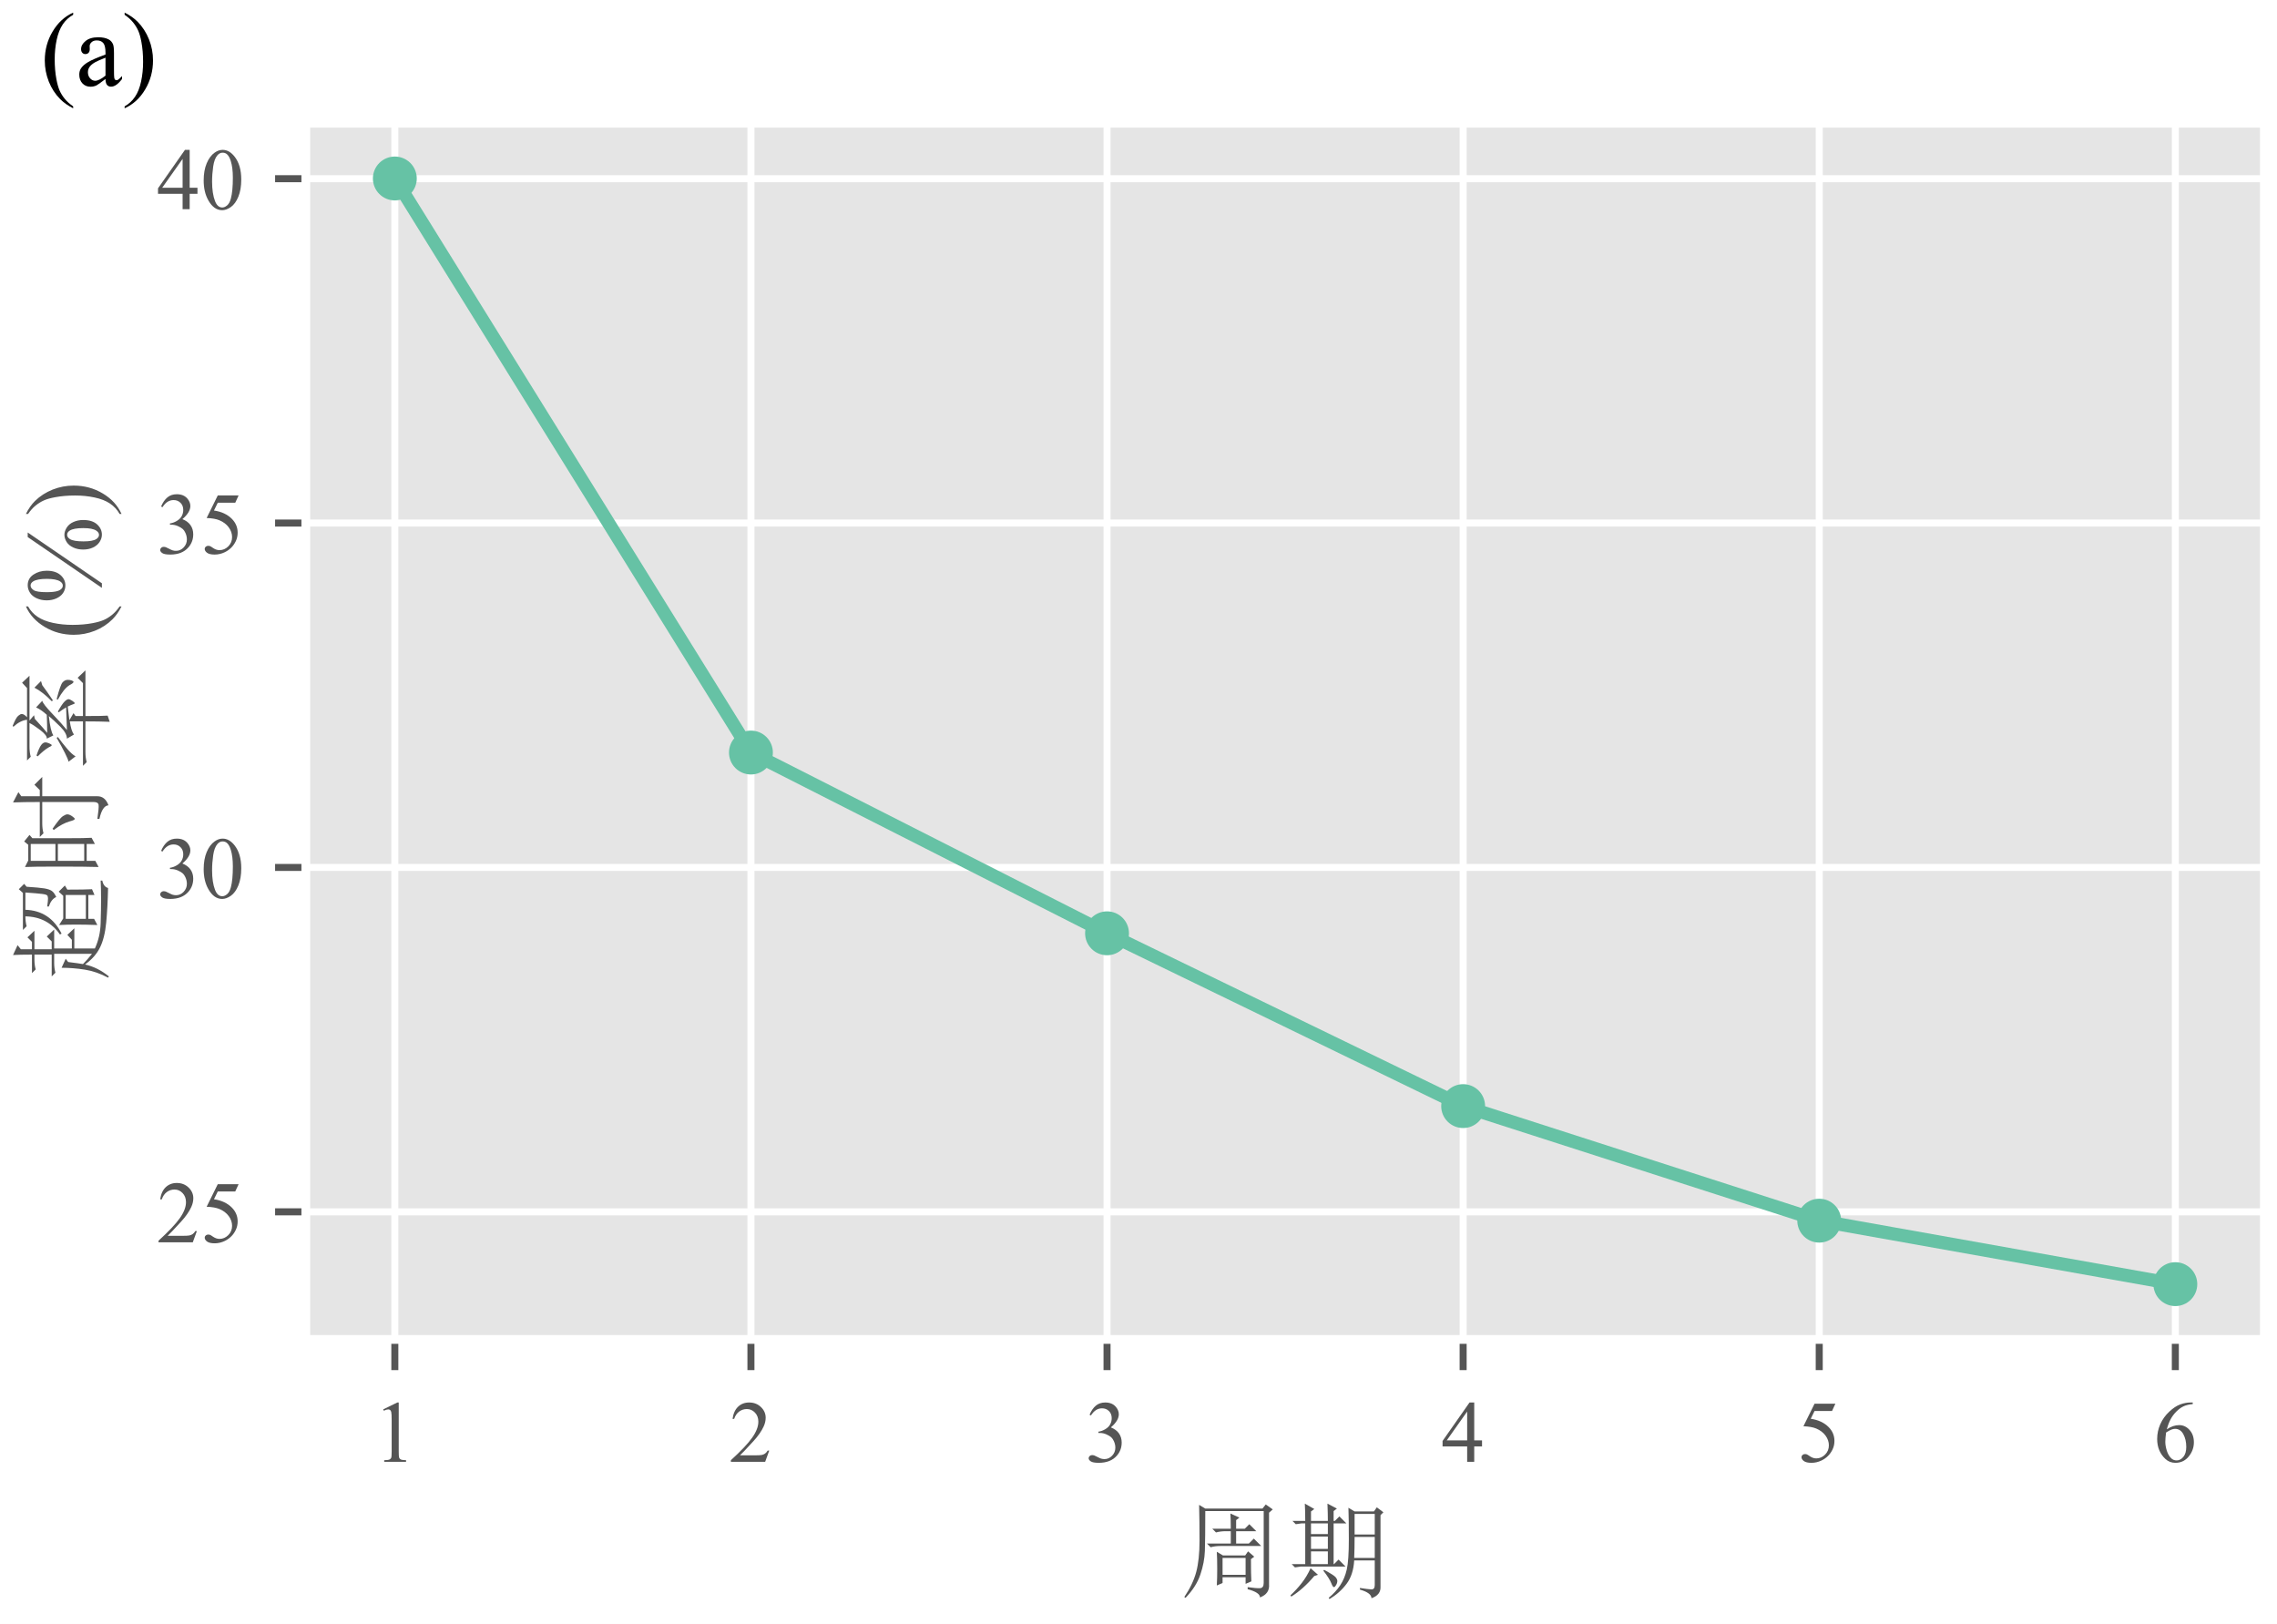
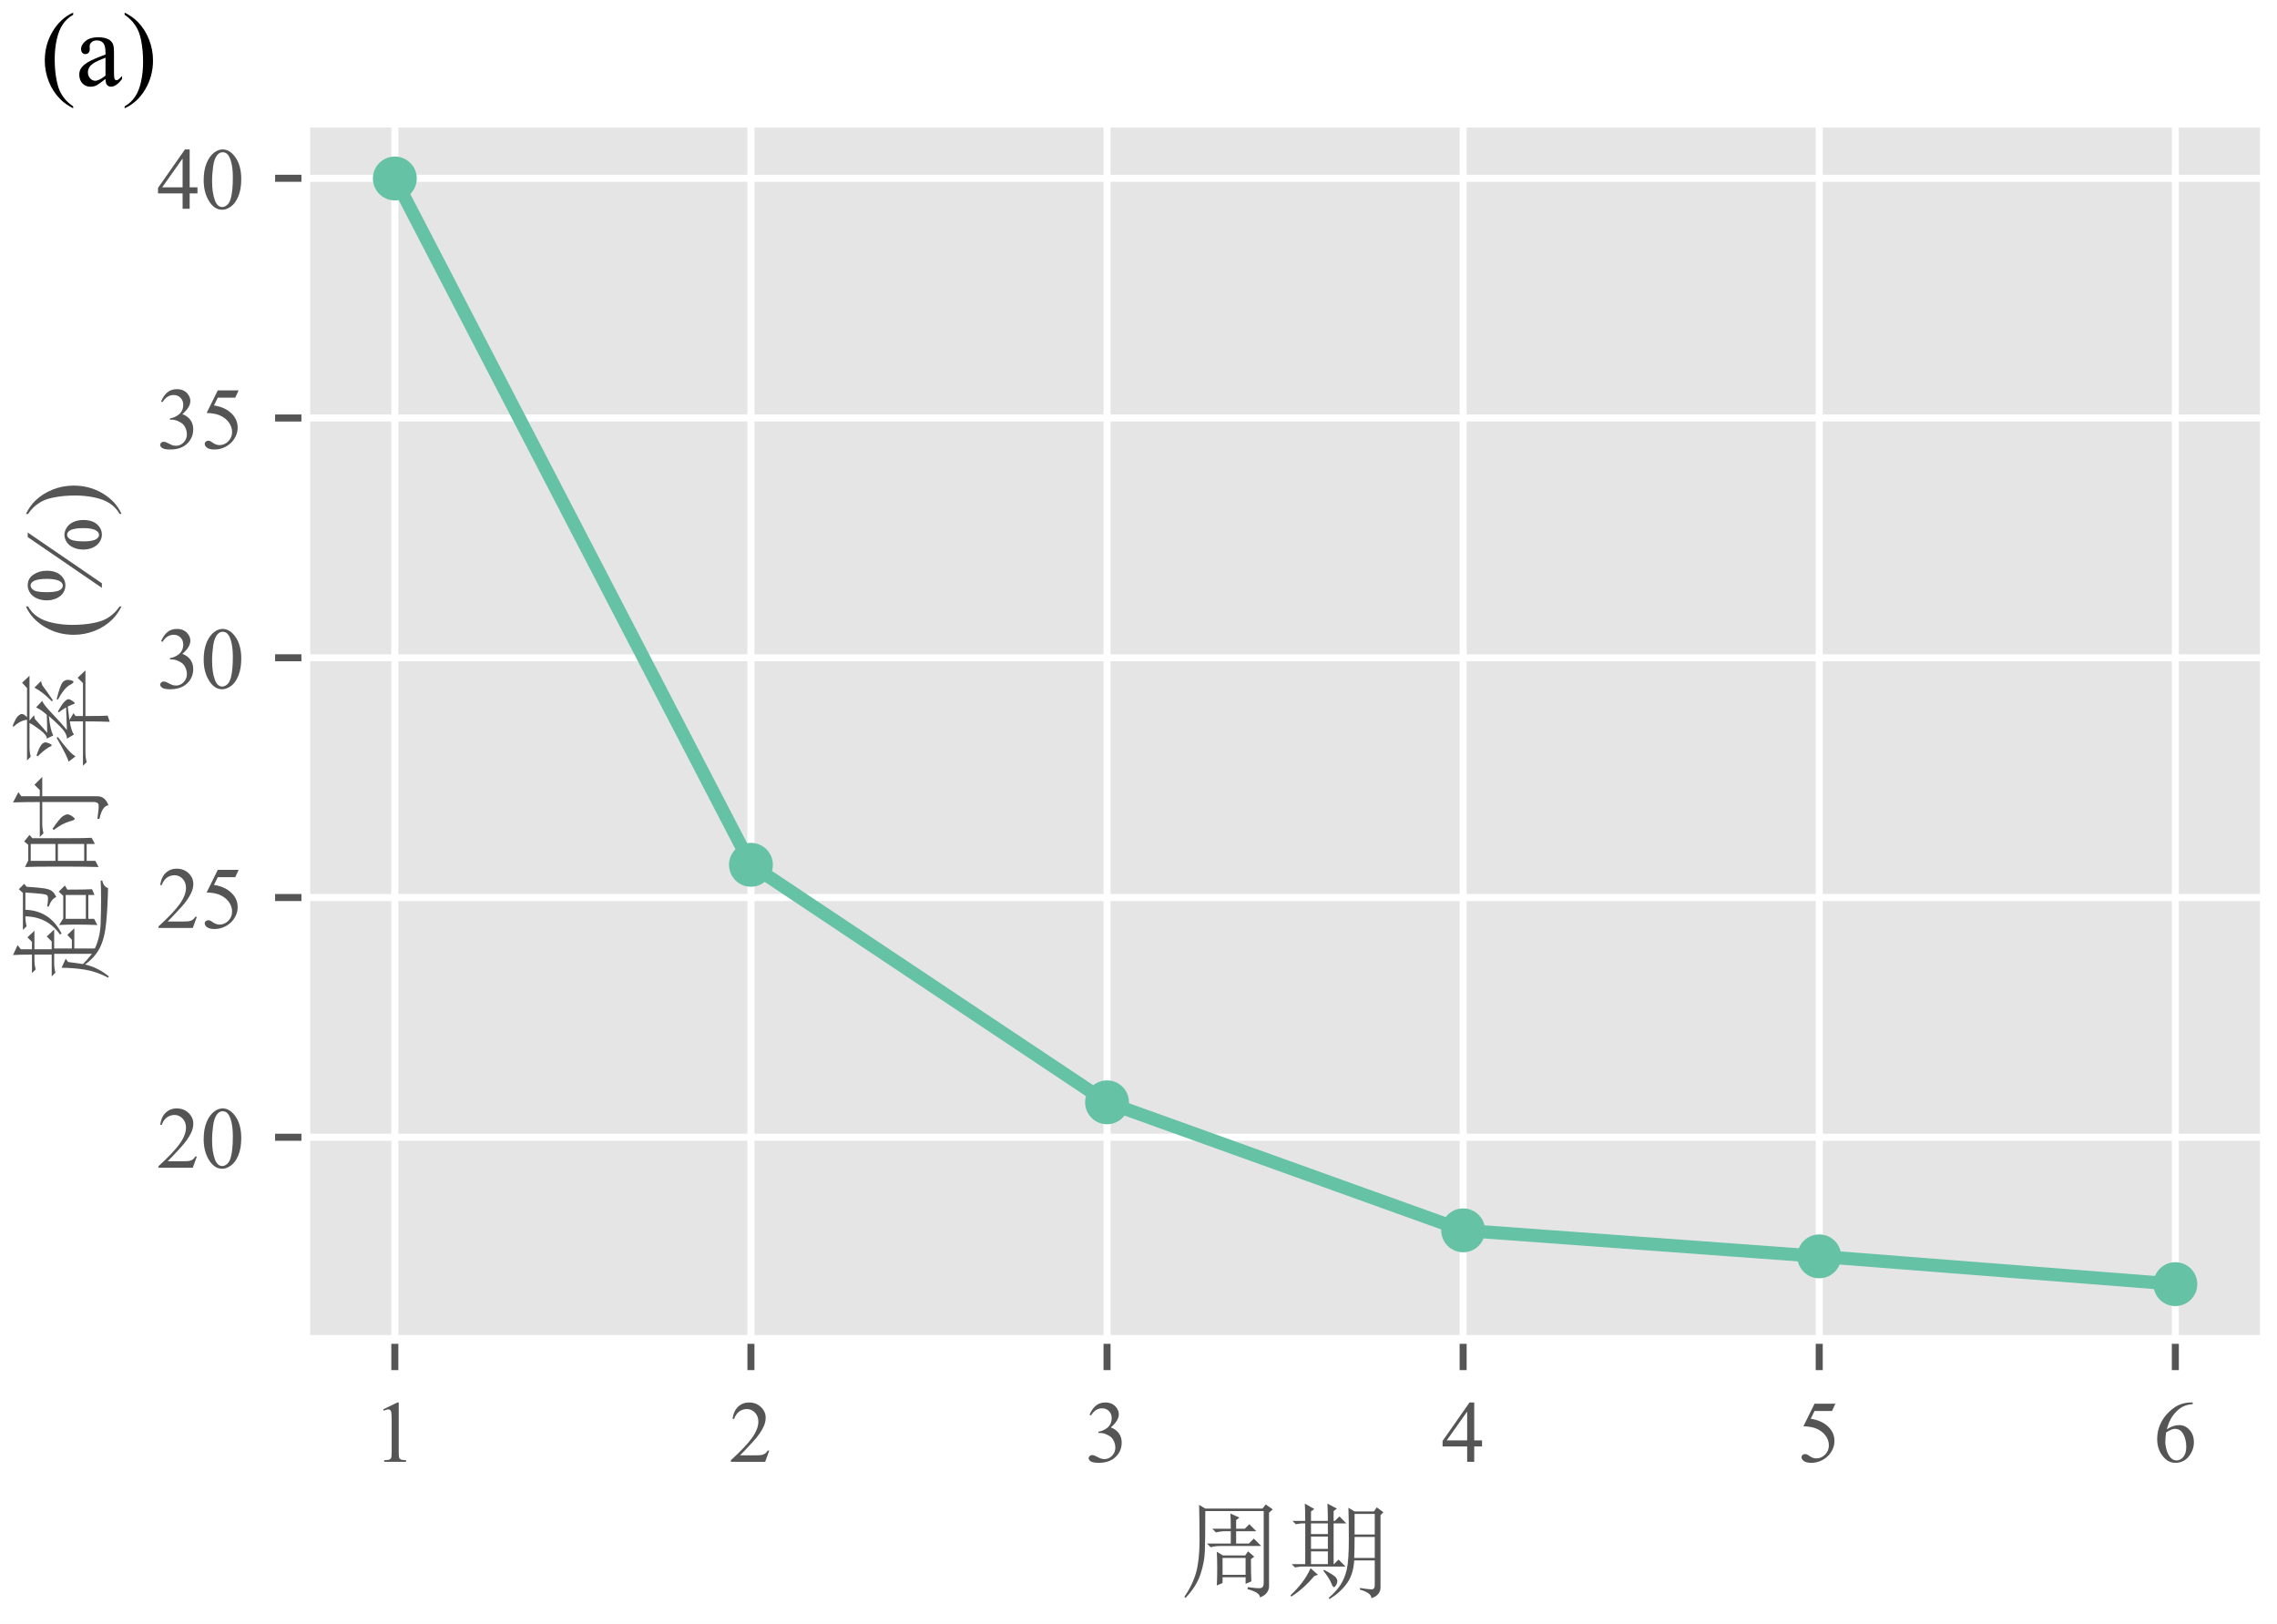
<svg xmlns="http://www.w3.org/2000/svg" xmlns:xlink="http://www.w3.org/1999/xlink" width="259.491pt" height="185.062pt" viewBox="0 0 259.491 185.062" version="1.1">
  <defs>
    <style type="text/css">*{stroke-linejoin: round; stroke-linecap: butt}</style>
  </defs>
  <g id="figure_1">
    <g id="patch_1">
      <path d="M 0 185.062  L 259.491 185.062  L 259.491 0  L 0 0  z " style="fill: #ffffff" />
    </g>
    <g id="axes_1">
      <g id="patch_2">
        <path d="M 34.851 152.64  L 258.051 152.64  L 258.051 14.04  L 34.851 14.04  z " style="fill: #e5e5e5" />
      </g>
      <g id="matplotlib.axis_1">
        <g id="xtick_1">
          <g id="line2d_1">
-             <path d="M 44.996 152.64  L 44.996 14.04  " clip-path="url(#pd97c5988eb)" style="fill: none; stroke: #ffffff; stroke-width: 0.8; stroke-linecap: square" />
+             <path d="M 44.996 152.64  L 44.996 14.04  " clip-path="url(#pb7a94000f7)" style="fill: none; stroke: #ffffff; stroke-width: 0.8; stroke-linecap: square" />
          </g>
          <g id="line2d_2">
            <defs>
-               <path id="mcdaa3e177d" d="M 0 0  L 0 3.5  " style="stroke: #555555; stroke-width: 0.8" />
-             </defs>
-             <g>
-               <use xlink:href="#mcdaa3e177d" x="44.996" y="152.64" style="fill: #555555; stroke: #555555; stroke-width: 0.8" />
+               <path id="mb39e703f19" d="M 0 0  L 0 3.5  " style="stroke: #555555; stroke-width: 0.8" />
+             </defs>
+             <g>
+               <use xlink:href="#mb39e703f19" x="44.996" y="152.64" style="fill: #555555; stroke: #555555; stroke-width: 0.8" />
            </g>
          </g>
          <g id="text_1">
            <g style="fill: #555555" transform="translate(42.49608 166.5838) scale(0.1 -0.1)">
              <defs>
                <path id="TimesNewRomanPSMT-31" d="M 750 3822  L 1781 4325  L 1884 4325  L 1884 747  Q 1884 391 1914 303  Q 1944 216 2037 169  Q 2131 122 2419 116  L 2419 0  L 825 0  L 825 116  Q 1125 122 1212 167  Q 1300 213 1334 289  Q 1369 366 1369 747  L 1369 3034  Q 1369 3497 1338 3628  Q 1316 3728 1258 3775  Q 1200 3822 1119 3822  Q 1003 3822 797 3725  L 750 3822  z " transform="scale(0.015625)" />
              </defs>
              <use xlink:href="#TimesNewRomanPSMT-31" />
            </g>
          </g>
        </g>
        <g id="xtick_2">
          <g id="line2d_3">
-             <path d="M 85.578 152.64  L 85.578 14.04  " clip-path="url(#pd97c5988eb)" style="fill: none; stroke: #ffffff; stroke-width: 0.8; stroke-linecap: square" />
+             <path d="M 85.578 152.64  L 85.578 14.04  " clip-path="url(#pb7a94000f7)" style="fill: none; stroke: #ffffff; stroke-width: 0.8; stroke-linecap: square" />
          </g>
          <g id="line2d_4">
            <g>
-               <use xlink:href="#mcdaa3e177d" x="85.578" y="152.64" style="fill: #555555; stroke: #555555; stroke-width: 0.8" />
+               <use xlink:href="#mb39e703f19" x="85.578" y="152.64" style="fill: #555555; stroke: #555555; stroke-width: 0.8" />
            </g>
          </g>
          <g id="text_2">
            <g style="fill: #555555" transform="translate(83.0779 166.5838) scale(0.1 -0.1)">
              <defs>
                <path id="TimesNewRomanPSMT-32" d="M 2934 816  L 2638 0  L 138 0  L 138 116  Q 1241 1122 1691 1759  Q 2141 2397 2141 2925  Q 2141 3328 1894 3587  Q 1647 3847 1303 3847  Q 991 3847 742 3664  Q 494 3481 375 3128  L 259 3128  Q 338 3706 661 4015  Q 984 4325 1469 4325  Q 1984 4325 2329 3994  Q 2675 3663 2675 3213  Q 2675 2891 2525 2569  Q 2294 2063 1775 1497  Q 997 647 803 472  L 1909 472  Q 2247 472 2383 497  Q 2519 522 2628 598  Q 2738 675 2819 816  L 2934 816  z " transform="scale(0.015625)" />
              </defs>
              <use xlink:href="#TimesNewRomanPSMT-32" />
            </g>
          </g>
        </g>
        <g id="xtick_3">
          <g id="line2d_5">
-             <path d="M 126.16 152.64  L 126.16 14.04  " clip-path="url(#pd97c5988eb)" style="fill: none; stroke: #ffffff; stroke-width: 0.8; stroke-linecap: square" />
+             <path d="M 126.16 152.64  L 126.16 14.04  " clip-path="url(#pb7a94000f7)" style="fill: none; stroke: #ffffff; stroke-width: 0.8; stroke-linecap: square" />
          </g>
          <g id="line2d_6">
            <g>
-               <use xlink:href="#mcdaa3e177d" x="126.16" y="152.64" style="fill: #555555; stroke: #555555; stroke-width: 0.8" />
+               <use xlink:href="#mb39e703f19" x="126.16" y="152.64" style="fill: #555555; stroke: #555555; stroke-width: 0.8" />
            </g>
          </g>
          <g id="text_3">
            <g style="fill: #555555" transform="translate(123.6597 166.5838) scale(0.1 -0.1)">
              <defs>
                <path id="TimesNewRomanPSMT-33" d="M 325 3431  Q 506 3859 782 4092  Q 1059 4325 1472 4325  Q 1981 4325 2253 3994  Q 2459 3747 2459 3466  Q 2459 3003 1878 2509  Q 2269 2356 2469 2072  Q 2669 1788 2669 1403  Q 2669 853 2319 450  Q 1863 -75 997 -75  Q 569 -75 414 31  Q 259 138 259 259  Q 259 350 332 419  Q 406 488 509 488  Q 588 488 669 463  Q 722 447 909 348  Q 1097 250 1169 231  Q 1284 197 1416 197  Q 1734 197 1970 444  Q 2206 691 2206 1028  Q 2206 1275 2097 1509  Q 2016 1684 1919 1775  Q 1784 1900 1550 2001  Q 1316 2103 1072 2103  L 972 2103  L 972 2197  Q 1219 2228 1467 2375  Q 1716 2522 1828 2728  Q 1941 2934 1941 3181  Q 1941 3503 1739 3701  Q 1538 3900 1238 3900  Q 753 3900 428 3381  L 325 3431  z " transform="scale(0.015625)" />
              </defs>
              <use xlink:href="#TimesNewRomanPSMT-33" />
            </g>
          </g>
        </g>
        <g id="xtick_4">
          <g id="line2d_7">
-             <path d="M 166.742 152.64  L 166.742 14.04  " clip-path="url(#pd97c5988eb)" style="fill: none; stroke: #ffffff; stroke-width: 0.8; stroke-linecap: square" />
+             <path d="M 166.742 152.64  L 166.742 14.04  " clip-path="url(#pb7a94000f7)" style="fill: none; stroke: #ffffff; stroke-width: 0.8; stroke-linecap: square" />
          </g>
          <g id="line2d_8">
            <g>
-               <use xlink:href="#mcdaa3e177d" x="166.742" y="152.64" style="fill: #555555; stroke: #555555; stroke-width: 0.8" />
+               <use xlink:href="#mb39e703f19" x="166.742" y="152.64" style="fill: #555555; stroke: #555555; stroke-width: 0.8" />
            </g>
          </g>
          <g id="text_4">
            <g style="fill: #555555" transform="translate(164.2415 166.5838) scale(0.1 -0.1)">
              <defs>
                <path id="TimesNewRomanPSMT-34" d="M 2978 1563  L 2978 1119  L 2409 1119  L 2409 0  L 1894 0  L 1894 1119  L 100 1119  L 100 1519  L 2066 4325  L 2409 4325  L 2409 1563  L 2978 1563  z M 1894 1563  L 1894 3666  L 406 1563  L 1894 1563  z " transform="scale(0.015625)" />
              </defs>
              <use xlink:href="#TimesNewRomanPSMT-34" />
            </g>
          </g>
        </g>
        <g id="xtick_5">
          <g id="line2d_9">
-             <path d="M 207.323 152.64  L 207.323 14.04  " clip-path="url(#pd97c5988eb)" style="fill: none; stroke: #ffffff; stroke-width: 0.8; stroke-linecap: square" />
+             <path d="M 207.323 152.64  L 207.323 14.04  " clip-path="url(#pb7a94000f7)" style="fill: none; stroke: #ffffff; stroke-width: 0.8; stroke-linecap: square" />
          </g>
          <g id="line2d_10">
            <g>
-               <use xlink:href="#mcdaa3e177d" x="207.323" y="152.64" style="fill: #555555; stroke: #555555; stroke-width: 0.8" />
+               <use xlink:href="#mb39e703f19" x="207.323" y="152.64" style="fill: #555555; stroke: #555555; stroke-width: 0.8" />
            </g>
          </g>
          <g id="text_5">
            <g style="fill: #555555" transform="translate(204.8234 166.5838) scale(0.1 -0.1)">
              <defs>
                <path id="TimesNewRomanPSMT-35" d="M 2778 4238  L 2534 3706  L 1259 3706  L 981 3138  Q 1809 3016 2294 2522  Q 2709 2097 2709 1522  Q 2709 1188 2573 903  Q 2438 619 2231 419  Q 2025 219 1772 97  Q 1413 -75 1034 -75  Q 653 -75 479 54  Q 306 184 306 341  Q 306 428 378 495  Q 450 563 559 563  Q 641 563 702 538  Q 763 513 909 409  Q 1144 247 1384 247  Q 1750 247 2026 523  Q 2303 800 2303 1197  Q 2303 1581 2056 1914  Q 1809 2247 1375 2428  Q 1034 2569 447 2591  L 1259 4238  L 2778 4238  z " transform="scale(0.015625)" />
              </defs>
              <use xlink:href="#TimesNewRomanPSMT-35" />
            </g>
          </g>
        </g>
        <g id="xtick_6">
          <g id="line2d_11">
-             <path d="M 247.905 152.64  L 247.905 14.04  " clip-path="url(#pd97c5988eb)" style="fill: none; stroke: #ffffff; stroke-width: 0.8; stroke-linecap: square" />
+             <path d="M 247.905 152.64  L 247.905 14.04  " clip-path="url(#pb7a94000f7)" style="fill: none; stroke: #ffffff; stroke-width: 0.8; stroke-linecap: square" />
          </g>
          <g id="line2d_12">
            <g>
-               <use xlink:href="#mcdaa3e177d" x="247.905" y="152.64" style="fill: #555555; stroke: #555555; stroke-width: 0.8" />
+               <use xlink:href="#mb39e703f19" x="247.905" y="152.64" style="fill: #555555; stroke: #555555; stroke-width: 0.8" />
            </g>
          </g>
          <g id="text_6">
            <g style="fill: #555555" transform="translate(245.4052 166.5838) scale(0.1 -0.1)">
              <defs>
                <path id="TimesNewRomanPSMT-36" d="M 2869 4325  L 2869 4209  Q 2456 4169 2195 4045  Q 1934 3922 1679 3669  Q 1425 3416 1258 3105  Q 1091 2794 978 2366  Q 1428 2675 1881 2675  Q 2316 2675 2634 2325  Q 2953 1975 2953 1425  Q 2953 894 2631 456  Q 2244 -75 1606 -75  Q 1172 -75 869 213  Q 275 772 275 1663  Q 275 2231 503 2743  Q 731 3256 1154 3653  Q 1578 4050 1965 4187  Q 2353 4325 2688 4325  L 2869 4325  z M 925 2138  Q 869 1716 869 1456  Q 869 1156 980 804  Q 1091 453 1309 247  Q 1469 100 1697 100  Q 1969 100 2183 356  Q 2397 613 2397 1088  Q 2397 1622 2184 2012  Q 1972 2403 1581 2403  Q 1463 2403 1327 2353  Q 1191 2303 925 2138  z " transform="scale(0.015625)" />
              </defs>
              <use xlink:href="#TimesNewRomanPSMT-36" />
            </g>
          </g>
        </g>
        <g id="text_7">
          <g style="fill: #555555" transform="translate(134.4506 181.0553) scale(0.12 -0.12)">
            <defs>
              <path id="SimSun-5468" d="M 275 -500  Q 800 275 1000 1025  Q 1200 1775 1200 2925  Q 1200 4075 1175 5100  L 1550 4875  L 5025 4875  L 5225 5125  L 5650 4825  L 5425 4625  L 5425 275  Q 5475 -300 4875 -525  Q 4875 -225 4125 -25  L 4125 100  Q 4650 25 4875 37  Q 5100 50 5100 350  L 5100 4725  L 1550 4725  Q 1550 3000 1525 2300  Q 1500 1600 1250 862  Q 1000 125 350 -550  L 275 -500  z M 3100 3650  Q 3100 4225 3075 4575  L 3625 4325  L 3425 4175  L 3425 3650  L 3950 3650  L 4225 3925  L 4650 3500  L 3425 3500  L 3425 2750  L 4200 2750  L 4500 3050  L 4950 2600  L 2475 2600  Q 2150 2600 1875 2525  L 1650 2750  L 3100 2750  L 3100 3500  L 2800 3500  Q 2475 3500 2200 3425  L 1975 3650  L 3100 3650  z M 2250 200  Q 2275 600 2275 1212  Q 2275 1825 2250 2250  L 2625 2025  L 3975 2025  L 4150 2275  L 4525 1950  L 4325 1800  Q 4325 850 4350 450  L 4000 300  L 4000 700  L 2600 700  L 2600 350  L 2250 200  z M 2600 1875  L 2600 850  L 4000 850  L 4000 1875  L 2600 1875  z " transform="scale(0.015625)" />
              <path id="SimSun-671f" d="M 1575 3975  L 1575 3325  L 2600 3325  L 2600 3975  L 1575 3975  z M 1575 3175  L 1575 2425  L 2600 2425  L 2600 3175  L 1575 3175  z M 1575 2275  L 1575 1500  L 2600 1500  L 2600 2275  L 1575 2275  z M 1225 4125  Q 1225 4750 1200 5175  L 1775 4850  L 1575 4700  L 1575 4125  L 2600 4125  Q 2600 4575 2575 5175  L 3150 4875  L 2950 4725  L 2950 4125  L 3025 4125  L 3300 4400  L 3725 3975  L 2950 3975  L 2950 1500  L 2975 1500  L 3250 1775  L 3675 1350  L 950 1350  L 600 1300  L 400 1500  L 1225 1500  L 1225 3975  L 1000 3975  L 650 3925  L 450 4125  L 1225 4125  z M 1550 1250  L 2000 850  L 1775 775  Q 1100 -25 375 -475  L 325 -400  Q 700 -50 1012 350  Q 1325 750 1550 1250  z M 2375 1150  Q 2975 825 3075 700  Q 3175 575 3175 475  Q 3175 350 3100 225  Q 3025 100 2975 100  Q 2900 100 2825 300  Q 2700 625 2325 1100  L 2375 1150  z M 4225 4550  L 4225 3300  L 5450 3300  L 5450 4550  L 4225 4550  z M 4225 3150  Q 4225 2450 4200 1875  L 5450 1875  L 5450 3150  L 4225 3150  z M 4550 50  Q 5025 -25 5237 -37  Q 5450 -50 5450 225  L 5450 1725  L 4200 1725  Q 4150 850 3737 300  Q 3325 -250 2700 -625  L 2650 -550  Q 3075 -200 3350 212  Q 3625 625 3750 1175  Q 3875 1725 3875 3000  Q 3875 4275 3850 4925  L 4225 4700  L 5400 4700  L 5575 4950  L 5975 4650  L 5800 4475  L 5800 125  Q 5825 -375 5250 -575  Q 5250 -250 4550 -50  L 4550 50  z " transform="scale(0.015625)" />
            </defs>
            <use xlink:href="#SimSun-5468" />
-             <use xlink:href="#SimSun-671f" x="100" />
+             <use xlink:href="#SimSun-671f" transform="translate(100 0)" />
          </g>
        </g>
      </g>
      <g id="matplotlib.axis_2">
        <g id="ytick_1">
          <g id="line2d_13">
-             <path d="M 34.851 138.096  L 258.051 138.096  " clip-path="url(#pd97c5988eb)" style="fill: none; stroke: #ffffff; stroke-width: 0.8; stroke-linecap: square" />
+             <path d="M 34.851 129.6  L 258.051 129.6  " clip-path="url(#pb7a94000f7)" style="fill: none; stroke: #ffffff; stroke-width: 0.8; stroke-linecap: square" />
          </g>
          <g id="line2d_14">
            <defs>
-               <path id="m00ba57bee7" d="M 0 0  L -3.5 0  " style="stroke: #555555; stroke-width: 0.8" />
-             </defs>
-             <g>
-               <use xlink:href="#m00ba57bee7" x="34.851" y="138.096" style="fill: #555555; stroke: #555555; stroke-width: 0.8" />
+               <path id="m615843dad8" d="M 0 0  L -3.5 0  " style="stroke: #555555; stroke-width: 0.8" />
+             </defs>
+             <g>
+               <use xlink:href="#m615843dad8" x="34.851" y="129.6" style="fill: #555555; stroke: #555555; stroke-width: 0.8" />
            </g>
          </g>
          <g id="text_8">
-             <g style="fill: #555555" transform="translate(17.85063 141.5684) scale(0.1 -0.1)">
+             <g style="fill: #555555" transform="translate(17.85063 133.0719) scale(0.1 -0.1)">
+               <defs>
+                 <path id="TimesNewRomanPSMT-30" d="M 231 2094  Q 231 2819 450 3342  Q 669 3866 1031 4122  Q 1313 4325 1613 4325  Q 2100 4325 2488 3828  Q 2972 3213 2972 2159  Q 2972 1422 2759 906  Q 2547 391 2217 158  Q 1888 -75 1581 -75  Q 975 -75 572 641  Q 231 1244 231 2094  z M 844 2016  Q 844 1141 1059 588  Q 1238 122 1591 122  Q 1759 122 1940 273  Q 2122 425 2216 781  Q 2359 1319 2359 2297  Q 2359 3022 2209 3506  Q 2097 3866 1919 4016  Q 1791 4119 1609 4119  Q 1397 4119 1231 3928  Q 1006 3669 925 3112  Q 844 2556 844 2016  z " transform="scale(0.015625)" />
+               </defs>
              <use xlink:href="#TimesNewRomanPSMT-32" />
-               <use xlink:href="#TimesNewRomanPSMT-35" x="50" />
+               <use xlink:href="#TimesNewRomanPSMT-30" transform="translate(50 0)" />
            </g>
          </g>
        </g>
        <g id="ytick_2">
          <g id="line2d_15">
-             <path d="M 34.851 98.852  L 258.051 98.852  " clip-path="url(#pd97c5988eb)" style="fill: none; stroke: #ffffff; stroke-width: 0.8; stroke-linecap: square" />
+             <path d="M 34.851 102.279  L 258.051 102.279  " clip-path="url(#pb7a94000f7)" style="fill: none; stroke: #ffffff; stroke-width: 0.8; stroke-linecap: square" />
          </g>
          <g id="line2d_16">
            <g>
-               <use xlink:href="#m00ba57bee7" x="34.851" y="98.852" style="fill: #555555; stroke: #555555; stroke-width: 0.8" />
+               <use xlink:href="#m615843dad8" x="34.851" y="102.279" style="fill: #555555; stroke: #555555; stroke-width: 0.8" />
            </g>
          </g>
          <g id="text_9">
-             <g style="fill: #555555" transform="translate(17.85063 102.3242) scale(0.1 -0.1)">
-               <defs>
-                 <path id="TimesNewRomanPSMT-30" d="M 231 2094  Q 231 2819 450 3342  Q 669 3866 1031 4122  Q 1313 4325 1613 4325  Q 2100 4325 2488 3828  Q 2972 3213 2972 2159  Q 2972 1422 2759 906  Q 2547 391 2217 158  Q 1888 -75 1581 -75  Q 975 -75 572 641  Q 231 1244 231 2094  z M 844 2016  Q 844 1141 1059 588  Q 1238 122 1591 122  Q 1759 122 1940 273  Q 2122 425 2216 781  Q 2359 1319 2359 2297  Q 2359 3022 2209 3506  Q 2097 3866 1919 4016  Q 1791 4119 1609 4119  Q 1397 4119 1231 3928  Q 1006 3669 925 3112  Q 844 2556 844 2016  z " transform="scale(0.015625)" />
-               </defs>
-               <use xlink:href="#TimesNewRomanPSMT-33" />
-               <use xlink:href="#TimesNewRomanPSMT-30" x="50" />
+             <g style="fill: #555555" transform="translate(17.85063 105.7507) scale(0.1 -0.1)">
+               <use xlink:href="#TimesNewRomanPSMT-32" />
+               <use xlink:href="#TimesNewRomanPSMT-35" transform="translate(50 0)" />
            </g>
          </g>
        </g>
        <g id="ytick_3">
          <g id="line2d_17">
-             <path d="M 34.851 59.608  L 258.051 59.608  " clip-path="url(#pd97c5988eb)" style="fill: none; stroke: #ffffff; stroke-width: 0.8; stroke-linecap: square" />
+             <path d="M 34.851 74.958  L 258.051 74.958  " clip-path="url(#pb7a94000f7)" style="fill: none; stroke: #ffffff; stroke-width: 0.8; stroke-linecap: square" />
          </g>
          <g id="line2d_18">
            <g>
-               <use xlink:href="#m00ba57bee7" x="34.851" y="59.608" style="fill: #555555; stroke: #555555; stroke-width: 0.8" />
+               <use xlink:href="#m615843dad8" x="34.851" y="74.958" style="fill: #555555; stroke: #555555; stroke-width: 0.8" />
            </g>
          </g>
          <g id="text_10">
-             <g style="fill: #555555" transform="translate(17.85063 63.07997) scale(0.1 -0.1)">
+             <g style="fill: #555555" transform="translate(17.85063 78.42941) scale(0.1 -0.1)">
              <use xlink:href="#TimesNewRomanPSMT-33" />
-               <use xlink:href="#TimesNewRomanPSMT-35" x="50" />
+               <use xlink:href="#TimesNewRomanPSMT-30" transform="translate(50 0)" />
            </g>
          </g>
        </g>
        <g id="ytick_4">
          <g id="line2d_19">
-             <path d="M 34.851 20.364  L 258.051 20.364  " clip-path="url(#pd97c5988eb)" style="fill: none; stroke: #ffffff; stroke-width: 0.8; stroke-linecap: square" />
+             <path d="M 34.851 47.636  L 258.051 47.636  " clip-path="url(#pb7a94000f7)" style="fill: none; stroke: #ffffff; stroke-width: 0.8; stroke-linecap: square" />
          </g>
          <g id="line2d_20">
            <g>
-               <use xlink:href="#m00ba57bee7" x="34.851" y="20.364" style="fill: #555555; stroke: #555555; stroke-width: 0.8" />
+               <use xlink:href="#m615843dad8" x="34.851" y="47.636" style="fill: #555555; stroke: #555555; stroke-width: 0.8" />
            </g>
          </g>
          <g id="text_11">
-             <g style="fill: #555555" transform="translate(17.85063 23.83576) scale(0.1 -0.1)">
+             <g style="fill: #555555" transform="translate(17.85063 51.10816) scale(0.1 -0.1)">
+               <use xlink:href="#TimesNewRomanPSMT-33" />
+               <use xlink:href="#TimesNewRomanPSMT-35" transform="translate(50 0)" />
+             </g>
+           </g>
+         </g>
+         <g id="ytick_5">
+           <g id="line2d_21">
+             <path d="M 34.851 20.315  L 258.051 20.315  " clip-path="url(#pb7a94000f7)" style="fill: none; stroke: #ffffff; stroke-width: 0.8; stroke-linecap: square" />
+           </g>
+           <g id="line2d_22">
+             <g>
+               <use xlink:href="#m615843dad8" x="34.851" y="20.315" style="fill: #555555; stroke: #555555; stroke-width: 0.8" />
+             </g>
+           </g>
+           <g id="text_12">
+             <g style="fill: #555555" transform="translate(17.85063 23.78692) scale(0.1 -0.1)">
              <use xlink:href="#TimesNewRomanPSMT-34" />
-               <use xlink:href="#TimesNewRomanPSMT-30" x="50" />
-             </g>
-           </g>
-         </g>
-         <g id="text_12">
+               <use xlink:href="#TimesNewRomanPSMT-30" transform="translate(50 0)" />
+             </g>
+           </g>
+         </g>
+         <g id="text_13">
          <g style="fill: #555555" transform="translate(11.28375 111.8334) rotate(-90) scale(0.12 -0.12)">
            <defs>
              <path id="SimSun-8d85" d="M 1175 1875  Q 1100 1275 1050 975  Q 1325 700 1675 425  L 1675 2725  L 1125 2725  Q 800 2725 525 2650  L 300 2875  L 1625 2875  L 1625 3925  L 1325 3925  Q 1000 3925 725 3850  L 500 4075  L 1625 4075  Q 1625 4825 1600 5225  L 2200 4950  L 1950 4750  L 1950 4075  L 2400 4075  L 2675 4350  L 3075 3925  L 1950 3925  L 1950 2875  L 2425 2875  L 2725 3175  L 3150 2725  L 2000 2725  L 2000 1650  L 2525 1650  L 2825 1925  L 3225 1500  L 2000 1500  L 2000 250  Q 2700 -75 3537 -100  Q 4375 -125 4975 -125  Q 5675 -125 6125 -100  L 6125 -200  Q 5750 -275 5675 -550  Q 4500 -525 3575 -437  Q 2650 -350 2062 -62  Q 1475 225 1025 850  Q 850 75 300 -600  L 225 -550  Q 600 150 712 862  Q 825 1575 825 2275  L 1375 2025  L 1175 1875  z M 3800 2025  L 3800 800  L 5250 800  L 5250 2025  L 3800 2025  z M 4550 3150  Q 4875 3100 5025 3100  Q 5100 3100 5187 3125  Q 5275 3150 5312 3450  Q 5350 3750 5400 4475  L 4350 4475  Q 4300 2975 2900 2275  L 2850 2375  Q 3925 3125 3950 4475  Q 3625 4475 3350 4400  L 3125 4625  L 5375 4625  L 5600 4875  L 5925 4550  L 5750 4400  Q 5700 3625 5650 3325  Q 5600 3025 5500 2875  Q 5400 2725 5125 2600  Q 5000 2900 4550 3050  L 4550 3150  z M 3425 2425  L 3825 2175  L 5200 2175  L 5450 2450  L 5825 2075  L 5575 1925  Q 5575 850 5600 425  L 5250 275  L 5250 650  L 3800 650  L 3800 300  L 3425 100  Q 3450 850 3450 1387  Q 3450 1925 3425 2425  z " transform="scale(0.015625)" />
              <path id="SimSun-65f6" d="M 4500 3600  Q 4500 4575 4475 5225  L 5100 4900  L 4850 4725  L 4850 3600  L 5225 3600  L 5550 3925  L 6025 3450  L 4850 3450  L 4850 100  Q 4850 -375 4300 -575  Q 4275 -200 3475 -25  L 3475 100  Q 4150 0 4325 25  Q 4500 50 4500 325  L 4500 3450  L 3200 3450  Q 2875 3450 2600 3375  L 2375 3600  L 4500 3600  z M 2875 2825  Q 3525 2375 3637 2200  Q 3750 2025 3750 1925  Q 3750 1800 3637 1637  Q 3525 1475 3475 1475  Q 3400 1475 3325 1775  Q 3200 2225 2800 2750  L 2875 2825  z M 925 4150  L 925 2650  L 1950 2650  L 1950 4150  L 925 4150  z M 925 2500  L 925 900  L 1950 900  L 1950 2500  L 925 2500  z M 2300 2000  Q 2300 800 2325 450  L 1950 250  L 1950 750  L 925 750  L 925 225  L 550 25  Q 575 825 575 2425  Q 575 4025 550 4500  L 950 4300  L 1900 4300  L 2100 4550  L 2500 4225  L 2300 4050  L 2300 2000  z " transform="scale(0.015625)" />
              <path id="SimSun-7387" d="M 875 3725  L 925 3800  Q 1375 3650 1550 3525  Q 1725 3400 1725 3250  Q 1725 3175 1662 3025  Q 1600 2875 1550 2875  Q 1500 2875 1425 3050  Q 1275 3325 875 3725  z M 550 1850  Q 875 1925 2000 2575  L 2050 2500  Q 1675 2225 1337 1937  Q 1000 1650 875 1425  L 550 1850  z M 5200 3450  Q 4800 3150 4275 2800  L 4225 2875  Q 4775 3400 5050 3925  L 5450 3525  L 5200 3450  z M 4325 2500  L 4350 2575  Q 5225 2350 5375 2212  Q 5525 2075 5525 1900  Q 5525 1775 5487 1662  Q 5450 1550 5400 1550  Q 5325 1550 5200 1800  Q 4975 2150 4325 2500  z M 3150 3900  Q 2500 3300 2300 3150  Q 2800 3150 3400 3175  Q 3700 3500 3850 3825  L 4250 3450  Q 4050 3400 3450 2825  Q 2850 2250 2475 1950  Q 3150 1975 3850 2000  Q 3750 2175 3550 2450  L 3600 2500  Q 4050 2250 4200 2100  Q 4350 1950 4350 1850  Q 4350 1775 4250 1625  Q 4150 1475 4100 1475  Q 4075 1475 4050 1550  Q 4000 1700 3900 1900  Q 3650 1875 3075 1800  L 3500 1550  L 3325 1425  L 3325 975  L 5325 975  L 5650 1300  L 6100 825  L 3325 825  Q 3325 -275 3350 -525  L 2975 -650  Q 3000 0 3000 825  L 1125 825  Q 800 825 525 750  L 300 975  L 3000 975  L 3000 1775  Q 2450 1700 2200 1525  L 1950 1950  Q 2275 1950 2675 2350  Q 3075 2750 3325 3050  Q 2400 2950 2150 2775  L 1950 3175  Q 2150 3150 2475 3575  Q 2800 4000 2900 4225  L 1450 4225  Q 1125 4225 850 4150  L 625 4375  L 3100 4375  Q 3050 4800 2675 5200  L 2725 5250  Q 3225 5050 3337 4912  Q 3450 4775 3450 4700  Q 3450 4550 3250 4375  L 5025 4375  L 5350 4675  L 5775 4225  L 3050 4225  L 3375 3950  L 3150 3900  z " transform="scale(0.015625)" />
              <path id="TimesNewRomanPSMT-20" transform="scale(0.015625)" />
              <path id="TimesNewRomanPSMT-28" d="M 1988 -1253  L 1988 -1369  Q 1516 -1131 1200 -813  Q 750 -359 506 256  Q 263 872 263 1534  Q 263 2503 741 3301  Q 1219 4100 1988 4444  L 1988 4313  Q 1603 4100 1356 3731  Q 1109 3363 987 2797  Q 866 2231 866 1616  Q 866 947 969 400  Q 1050 -31 1165 -292  Q 1281 -553 1476 -793  Q 1672 -1034 1988 -1253  z " transform="scale(0.015625)" />
              <path id="TimesNewRomanPSMT-25" d="M 4350 4334  L 1263 -175  L 984 -175  L 4072 4334  L 4350 4334  z M 1138 4334  Q 1559 4334 1792 3984  Q 2025 3634 2025 3181  Q 2025 2638 1762 2341  Q 1500 2044 1131 2044  Q 884 2044 678 2180  Q 472 2316 348 2584  Q 225 2853 225 3181  Q 225 3509 350 3786  Q 475 4063 692 4198  Q 909 4334 1138 4334  z M 1128 4159  Q 969 4159 845 3971  Q 722 3784 722 3184  Q 722 2750 791 2522  Q 844 2350 956 2256  Q 1022 2200 1119 2200  Q 1269 2200 1375 2363  Q 1531 2603 1531 3166  Q 1531 3759 1378 4000  Q 1278 4159 1128 4159  z M 4206 2103  Q 4428 2103 4648 1962  Q 4869 1822 4989 1553  Q 5109 1284 5109 963  Q 5109 409 4843 117  Q 4578 -175 4216 -175  Q 3988 -175 3773 -34  Q 3559 106 3436 367  Q 3313 628 3313 963  Q 3313 1291 3436 1562  Q 3559 1834 3773 1968  Q 3988 2103 4206 2103  z M 4209 1938  Q 4059 1938 3950 1769  Q 3809 1550 3809 941  Q 3809 381 3953 159  Q 4059 0 4209 0  Q 4353 0 4466 172  Q 4616 400 4616 956  Q 4616 1544 4466 1778  Q 4363 1938 4209 1938  z " transform="scale(0.015625)" />
              <path id="TimesNewRomanPSMT-29" d="M 144 4313  L 144 4444  Q 619 4209 934 3891  Q 1381 3434 1625 2820  Q 1869 2206 1869 1541  Q 1869 572 1392 -226  Q 916 -1025 144 -1369  L 144 -1253  Q 528 -1038 776 -670  Q 1025 -303 1145 264  Q 1266 831 1266 1447  Q 1266 2113 1163 2663  Q 1084 3094 967 3353  Q 850 3613 656 3853  Q 463 4094 144 4313  z " transform="scale(0.015625)" />
            </defs>
            <use xlink:href="#SimSun-8d85" />
-             <use xlink:href="#SimSun-65f6" x="100" />
-             <use xlink:href="#SimSun-7387" x="200" />
-             <use xlink:href="#TimesNewRomanPSMT-20" x="300" />
-             <use xlink:href="#TimesNewRomanPSMT-28" x="325" />
-             <use xlink:href="#TimesNewRomanPSMT-25" x="358.301" />
-             <use xlink:href="#TimesNewRomanPSMT-29" x="441.602" />
-           </g>
-         </g>
-       </g>
-       <g id="line2d_21">
-         <path d="M 44.996 20.34  L 85.578 85.759  L 126.16 106.358  L 166.742 126.05  L 207.323 139.105  L 247.905 146.34  " clip-path="url(#pd97c5988eb)" style="fill: none; stroke: #66c2a5; stroke-width: 1.5; stroke-linecap: square" />
+             <use xlink:href="#SimSun-65f6" transform="translate(100 0)" />
+             <use xlink:href="#SimSun-7387" transform="translate(200 0)" />
+             <use xlink:href="#TimesNewRomanPSMT-20" transform="translate(300 0)" />
+             <use xlink:href="#TimesNewRomanPSMT-28" transform="translate(325 0)" />
+             <use xlink:href="#TimesNewRomanPSMT-25" transform="translate(358.3008 0)" />
+             <use xlink:href="#TimesNewRomanPSMT-29" transform="translate(441.6016 0)" />
+           </g>
+         </g>
+       </g>
+       <g id="line2d_23">
+         <path d="M 44.996 20.34  L 85.578 98.552  L 126.16 125.619  L 166.742 140.209  L 207.323 143.173  L 247.905 146.34  " clip-path="url(#pb7a94000f7)" style="fill: none; stroke: #66c2a5; stroke-width: 1.5; stroke-linecap: square" />
        <defs>
-           <path id="m358fd15c78" d="M 0 2  C 0.53 2 1.039 1.789 1.414 1.414  C 1.789 1.039 2 0.53 2 0  C 2 -0.53 1.789 -1.039 1.414 -1.414  C 1.039 -1.789 0.53 -2 0 -2  C -0.53 -2 -1.039 -1.789 -1.414 -1.414  C -1.789 -1.039 -2 -0.53 -2 0  C -2 0.53 -1.789 1.039 -1.414 1.414  C -1.039 1.789 -0.53 2 0 2  z " style="stroke: #66c2a5" />
+           <path id="ma111a46a38" d="M 0 2  C 0.53 2 1.039 1.789 1.414 1.414  C 1.789 1.039 2 0.53 2 0  C 2 -0.53 1.789 -1.039 1.414 -1.414  C 1.039 -1.789 0.53 -2 0 -2  C -0.53 -2 -1.039 -1.789 -1.414 -1.414  C -1.789 -1.039 -2 -0.53 -2 0  C -2 0.53 -1.789 1.039 -1.414 1.414  C -1.039 1.789 -0.53 2 0 2  z " style="stroke: #66c2a5" />
        </defs>
-         <g clip-path="url(#pd97c5988eb)">
-           <use xlink:href="#m358fd15c78" x="44.996" y="20.34" style="fill: #66c2a5; stroke: #66c2a5" />
-           <use xlink:href="#m358fd15c78" x="85.578" y="85.759" style="fill: #66c2a5; stroke: #66c2a5" />
-           <use xlink:href="#m358fd15c78" x="126.16" y="106.358" style="fill: #66c2a5; stroke: #66c2a5" />
-           <use xlink:href="#m358fd15c78" x="166.742" y="126.05" style="fill: #66c2a5; stroke: #66c2a5" />
-           <use xlink:href="#m358fd15c78" x="207.323" y="139.105" style="fill: #66c2a5; stroke: #66c2a5" />
-           <use xlink:href="#m358fd15c78" x="247.905" y="146.34" style="fill: #66c2a5; stroke: #66c2a5" />
+         <g clip-path="url(#pb7a94000f7)">
+           <use xlink:href="#ma111a46a38" x="44.996" y="20.34" style="fill: #66c2a5; stroke: #66c2a5" />
+           <use xlink:href="#ma111a46a38" x="85.578" y="98.552" style="fill: #66c2a5; stroke: #66c2a5" />
+           <use xlink:href="#ma111a46a38" x="126.16" y="125.619" style="fill: #66c2a5; stroke: #66c2a5" />
+           <use xlink:href="#ma111a46a38" x="166.742" y="140.209" style="fill: #66c2a5; stroke: #66c2a5" />
+           <use xlink:href="#ma111a46a38" x="207.323" y="143.173" style="fill: #66c2a5; stroke: #66c2a5" />
+           <use xlink:href="#ma111a46a38" x="247.905" y="146.34" style="fill: #66c2a5; stroke: #66c2a5" />
        </g>
      </g>
      <g id="patch_3">
        <path d="M 34.851 152.64  L 34.851 14.04  " style="fill: none; stroke: #ffffff; stroke-linejoin: miter; stroke-linecap: square" />
      </g>
      <g id="patch_4">
        <path d="M 258.051 152.64  L 258.051 14.04  " style="fill: none; stroke: #ffffff; stroke-linejoin: miter; stroke-linecap: square" />
      </g>
      <g id="patch_5">
        <path d="M 34.851 152.64  L 258.051 152.64  " style="fill: none; stroke: #ffffff; stroke-linejoin: miter; stroke-linecap: square" />
      </g>
      <g id="patch_6">
        <path d="M 34.851 14.04  L 258.051 14.04  " style="fill: none; stroke: #ffffff; stroke-linejoin: miter; stroke-linecap: square" />
      </g>
    </g>
-     <g id="text_13">
+     <g id="text_14">
      <g transform="translate(4.610625 9.7725) scale(0.12 -0.12)">
        <defs>
          <path id="TimesNewRomanPSMT-61" d="M 1822 413  Q 1381 72 1269 19  Q 1100 -59 909 -59  Q 613 -59 420 144  Q 228 347 228 678  Q 228 888 322 1041  Q 450 1253 767 1440  Q 1084 1628 1822 1897  L 1822 2009  Q 1822 2438 1686 2597  Q 1550 2756 1291 2756  Q 1094 2756 978 2650  Q 859 2544 859 2406  L 866 2225  Q 866 2081 792 2003  Q 719 1925 600 1925  Q 484 1925 411 2006  Q 338 2088 338 2228  Q 338 2497 613 2722  Q 888 2947 1384 2947  Q 1766 2947 2009 2819  Q 2194 2722 2281 2516  Q 2338 2381 2338 1966  L 2338 994  Q 2338 584 2353 492  Q 2369 400 2405 369  Q 2441 338 2488 338  Q 2538 338 2575 359  Q 2641 400 2828 588  L 2828 413  Q 2478 -56 2159 -56  Q 2006 -56 1915 50  Q 1825 156 1822 413  z M 1822 616  L 1822 1706  Q 1350 1519 1213 1441  Q 966 1303 859 1153  Q 753 1003 753 825  Q 753 600 887 451  Q 1022 303 1197 303  Q 1434 303 1822 616  z " transform="scale(0.015625)" />
        </defs>
        <use xlink:href="#TimesNewRomanPSMT-28" />
-         <use xlink:href="#TimesNewRomanPSMT-61" x="33.301" />
-         <use xlink:href="#TimesNewRomanPSMT-29" x="77.686" />
+         <use xlink:href="#TimesNewRomanPSMT-61" transform="translate(33.30078 0)" />
+         <use xlink:href="#TimesNewRomanPSMT-29" transform="translate(77.68555 0)" />
      </g>
    </g>
  </g>
  <defs>
-     <clipPath id="pd97c5988eb">
+     <clipPath id="pb7a94000f7">
      <rect x="34.851" y="14.04" width="223.2" height="138.6" />
    </clipPath>
  </defs>
</svg>
